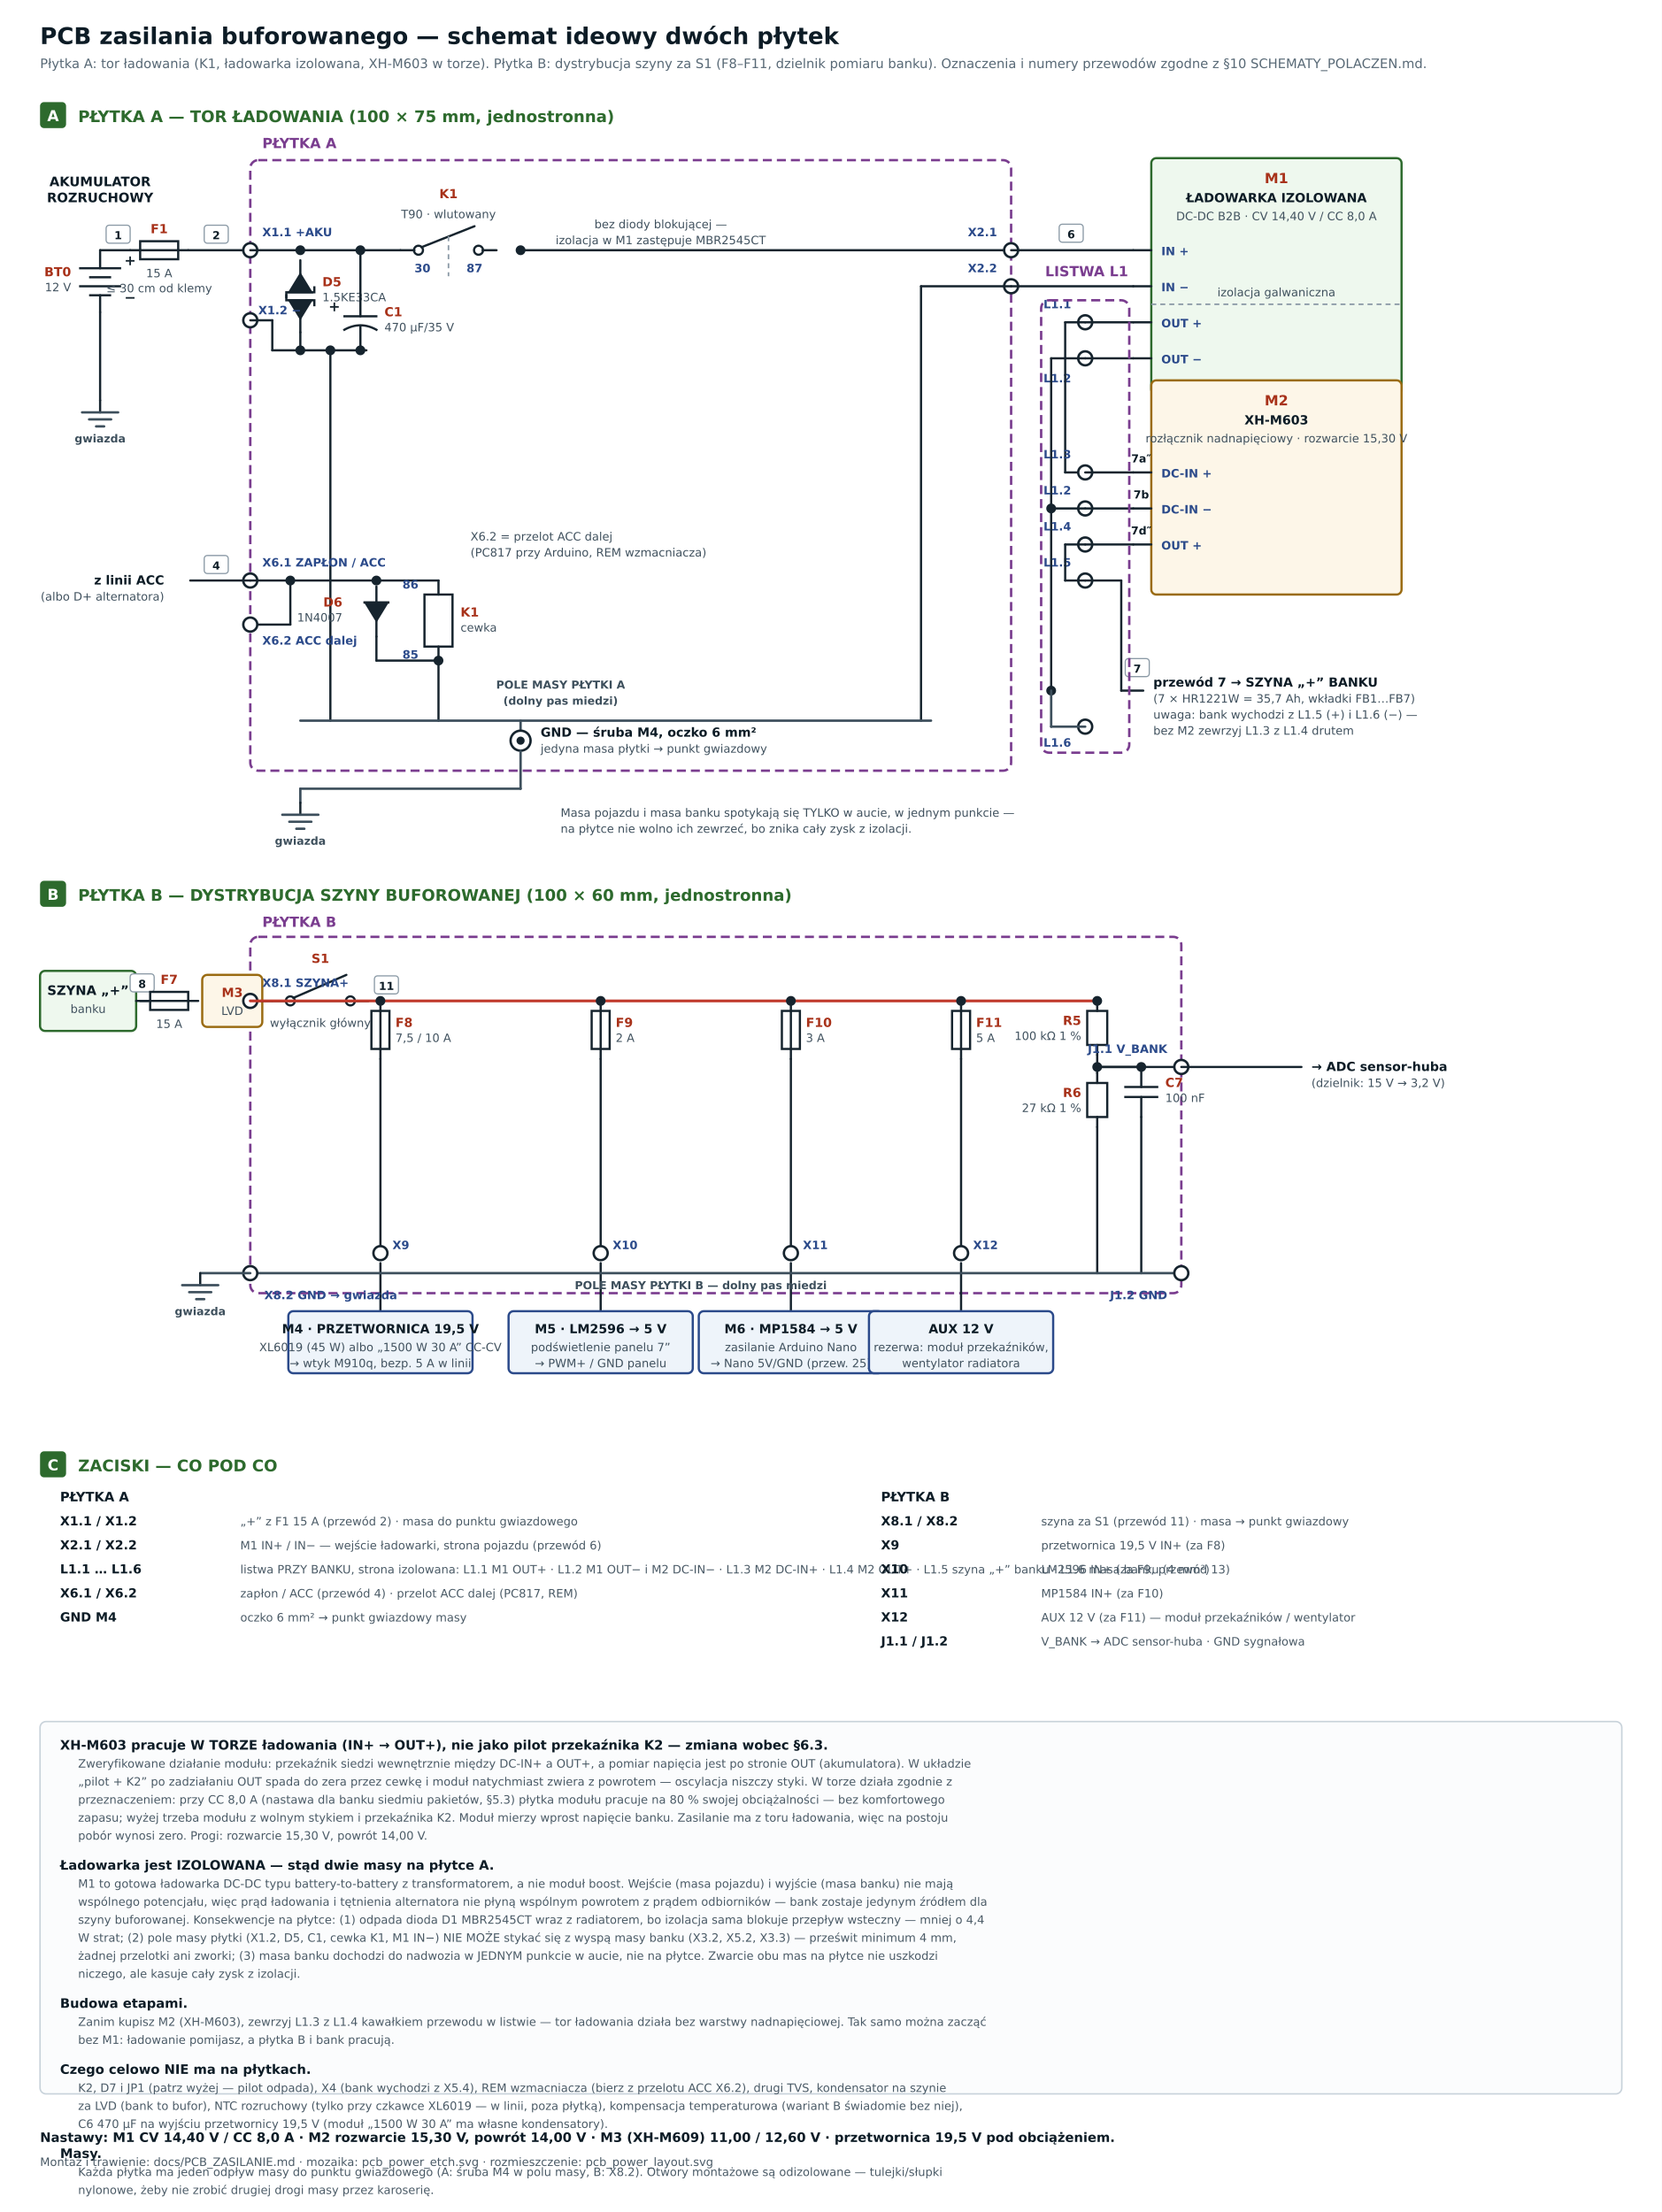
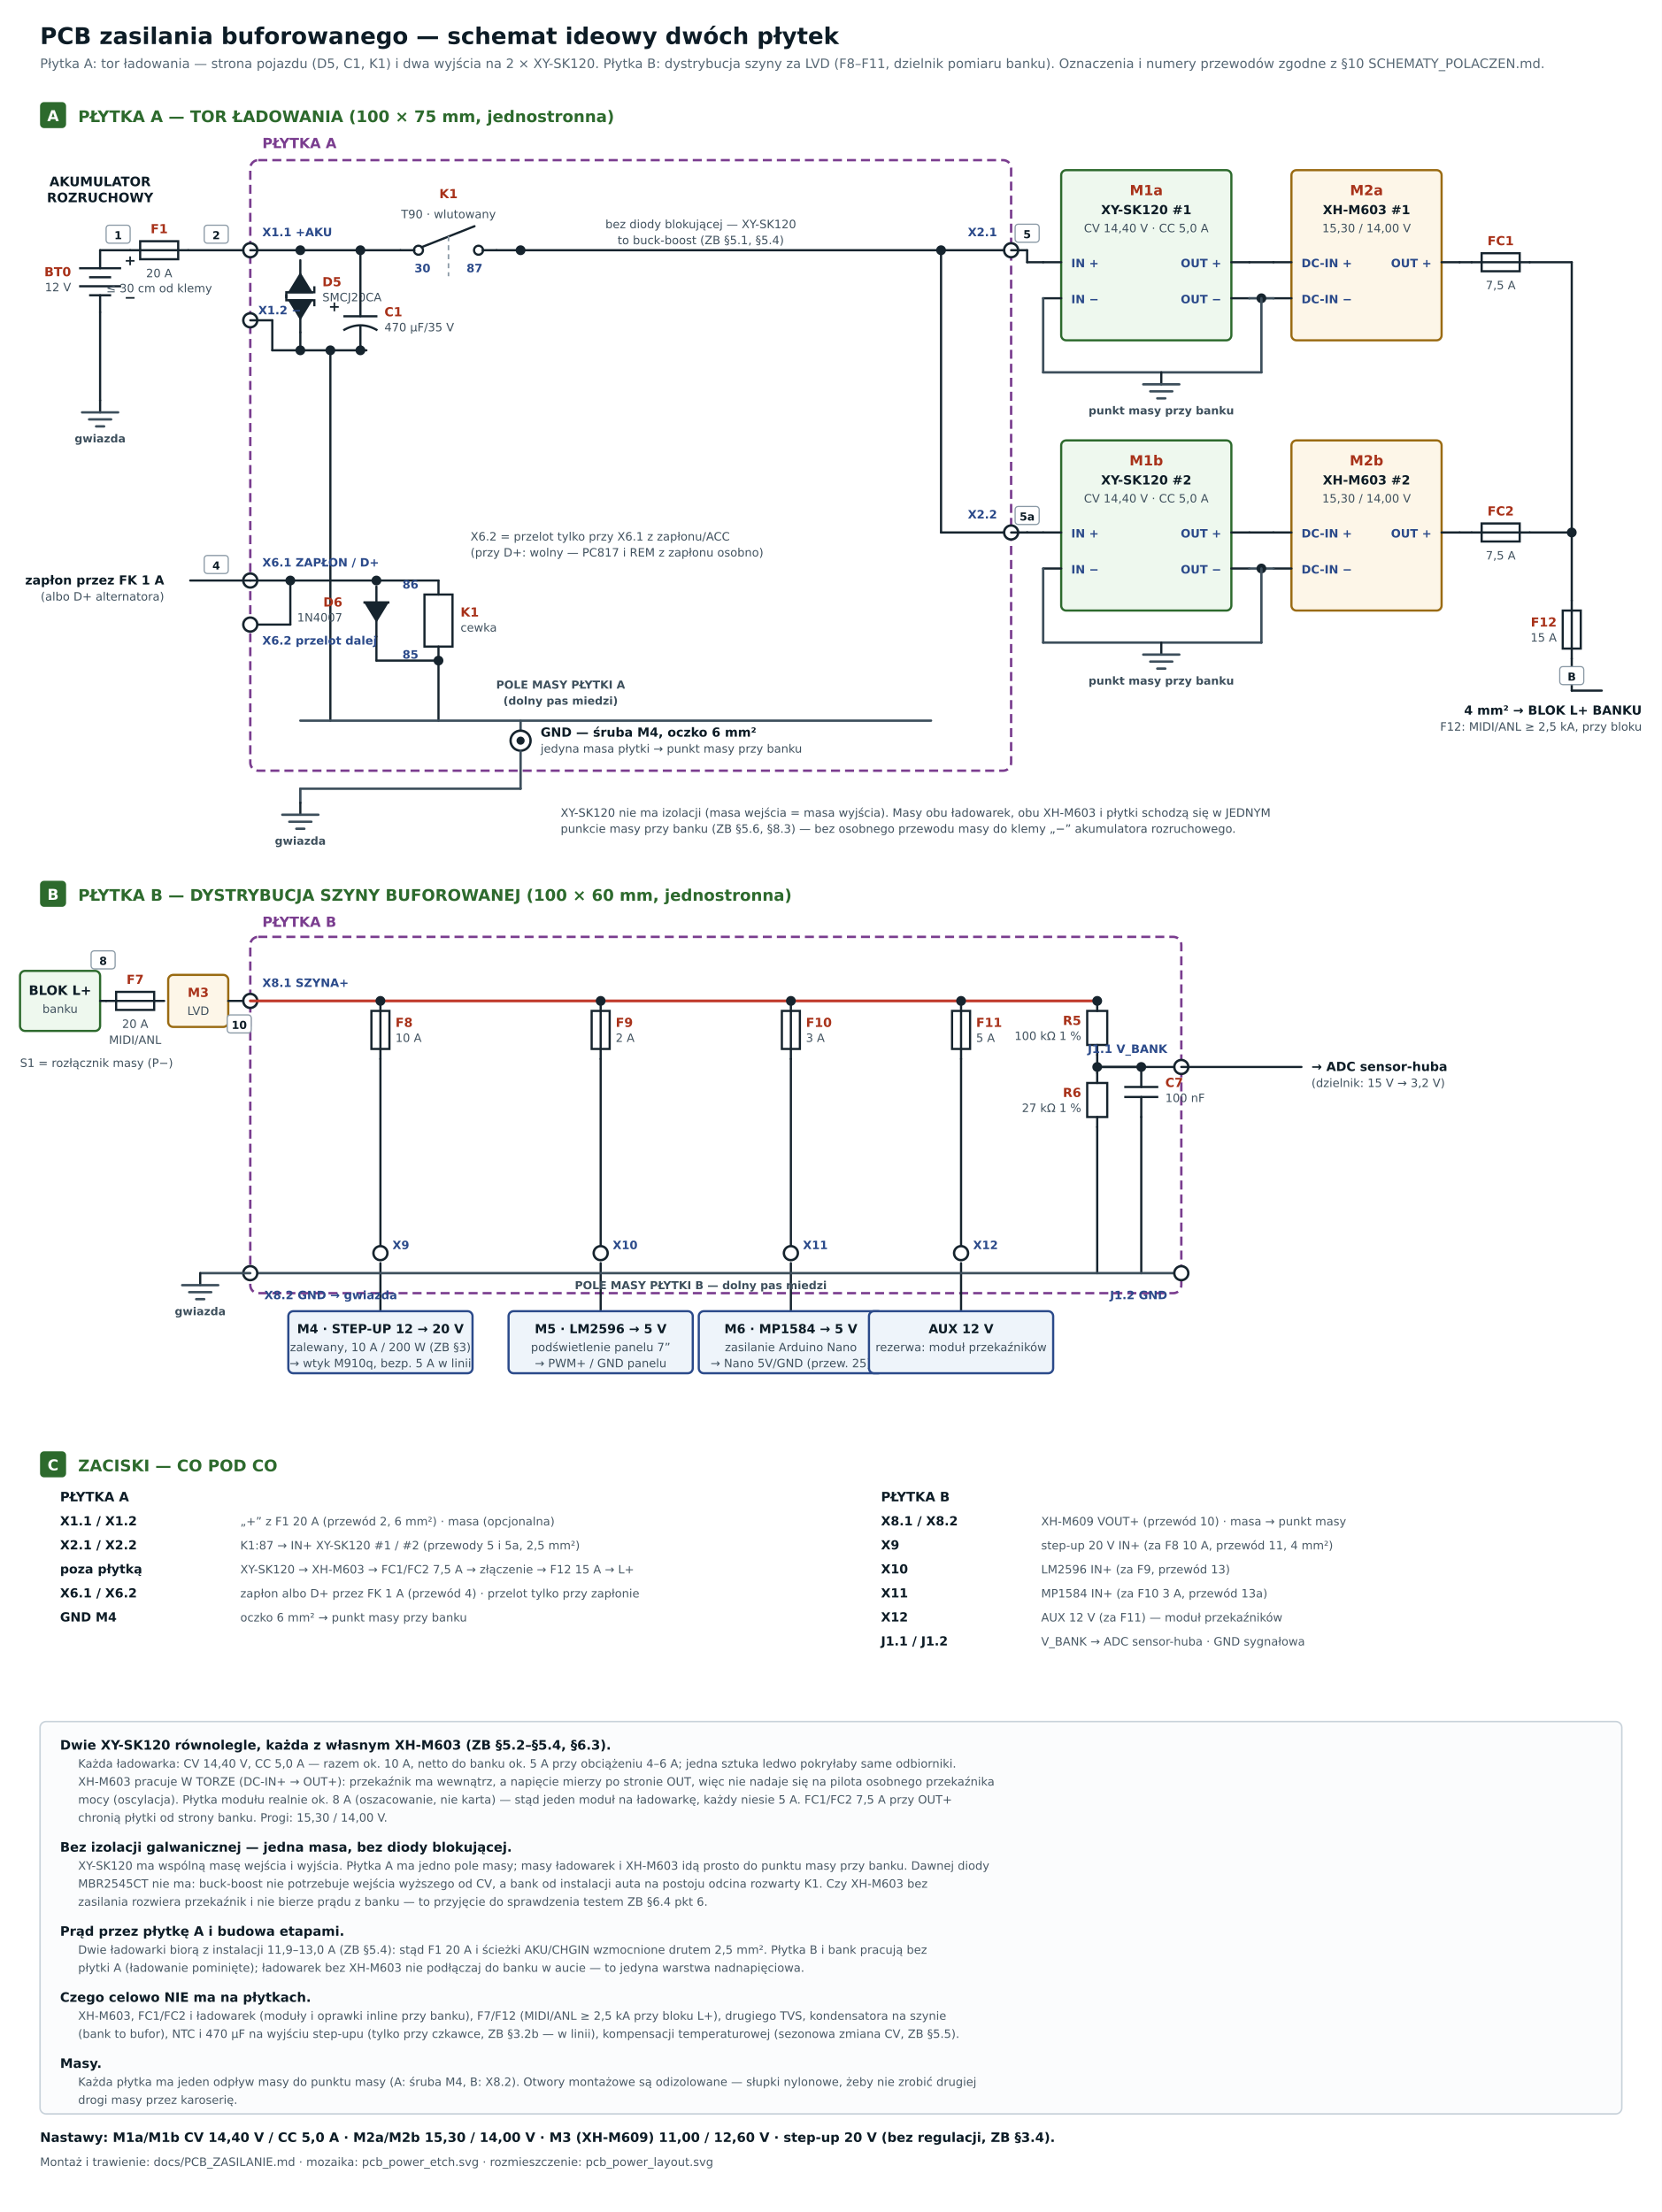
<svg xmlns="http://www.w3.org/2000/svg" width="1660" height="2210" viewBox="0 0 1660 2210" font-family="DejaVu Sans, Verdana, sans-serif">
  <style>
 .bg{fill:#ffffff}
 .w{stroke:#16242e;stroke-width:2.2;fill:none;stroke-linecap:round}
 .wp{stroke:#c0392b;stroke-width:2.8;fill:none;stroke-linecap:round}
 .wg{stroke:#3d4f5c;stroke-width:2.4;fill:none;stroke-linecap:round}
 .wo{stroke:#9a6b12;stroke-width:2.4;fill:none;stroke-linecap:round}
 .wd{stroke:#8b9aa6;stroke-width:1.6;fill:none;stroke-dasharray:5 4}
 .sym{stroke:#16242e;stroke-width:2.2;fill:none}
 .symf{stroke:#16242e;stroke-width:2.2;fill:#16242e}
 .blk{fill:#f5f8fa;stroke:#2b3a45;stroke-width:2.2;rx:5}
 .blkm{fill:#eef4fa;stroke:#2b4a8a;stroke-width:2.2;rx:5}
 .blkr{fill:#fdf6e8;stroke:#9a6b12;stroke-width:2.2;rx:5}
 .blkc{fill:#eef8ee;stroke:#2d6a2d;stroke-width:2.2;rx:5}
 .brd{fill:none;stroke:#7a3d8f;stroke-width:2.4;rx:8;stroke-dasharray:9 5}
 .term{fill:#ffffff;stroke:#16242e;stroke-width:2.4}
 .note{fill:#fbfcfd;stroke:#c8d2da;stroke-width:1.5;rx:6}
 .sectb{fill:#2d6a2d;rx:4}
 .ttl{font-size:23px;font-weight:bold;fill:#0d1c26}
 .sub{font-size:13px;fill:#576875}
 .sec{font-size:16px;font-weight:bold;fill:#2d6a2d}
 .sn{font-size:15px;font-weight:bold;fill:#ffffff;text-anchor:middle}
 .r{font-size:12.5px;font-weight:bold;fill:#a8321a}
 .rc{font-size:12.5px;font-weight:bold;fill:#a8321a;text-anchor:middle}
 .re{font-size:12.5px;font-weight:bold;fill:#a8321a;text-anchor:end}
 .v{font-size:11.5px;fill:#40515e}
 .vc{font-size:11.5px;fill:#40515e;text-anchor:middle}
 .ve{font-size:11.5px;fill:#40515e;text-anchor:end}
 .vb{font-size:14px;font-weight:bold;fill:#16242e;text-anchor:middle}
 .lbl{font-size:11.5px;fill:#33424e}
 .lbb{font-size:13px;font-weight:bold;fill:#0d1c26;text-anchor:middle}
 .pin{font-size:11.5px;font-weight:bold;fill:#2b4a8a}
 .pine{font-size:11.5px;font-weight:bold;fill:#2b4a8a;text-anchor:end}
 .pinc{font-size:11.5px;font-weight:bold;fill:#2b4a8a;text-anchor:middle}
 .mref{font-size:14px;font-weight:bold;fill:#a8321a;text-anchor:middle}
 .mname{font-size:12.5px;font-weight:bold;fill:#0d1c26;text-anchor:middle}
 .te{font-size:12.5px;font-weight:bold;fill:#0d1c26;text-anchor:end}
 .tb{font-size:12.5px;font-weight:bold;fill:#0d1c26}
 .gl{font-size:11px;font-weight:bold;fill:#3d4f5c;text-anchor:middle}
 .nh{font-size:13px;font-weight:bold;fill:#0d1c26}
 .nt{font-size:11.5px;fill:#4a5a66}
 .wn{font-size:11px;font-weight:bold;fill:#0d1c26;text-anchor:middle}
 .wnb{fill:#ffffff;stroke:#8b9aa6;stroke-width:1.2;rx:3}
 .brdl{font-size:14px;font-weight:bold;fill:#7a3d8f}
</style>
  <rect class="bg" x="0" y="0" width="1660" height="2210" />
  <text class="ttl" x="40" y="44">PCB zasilania buforowanego — schemat ideowy dwóch płytek</text>
-   <text class="sub" x="40" y="68">Płytka A: tor ładowania (K1, ładowarka izolowana, XH-M603 w torze). Płytka B: dystrybucja szyny za S1 (F8–F11, dzielnik pomiaru banku). Oznaczenia i numery przewodów zgodne z §10 SCHEMATY_POLACZEN.md.</text>
+   <text class="sub" x="40" y="68">Płytka A: tor ładowania — strona pojazdu (D5, C1, K1) i dwa wyjścia na 2 × XY-SK120. Płytka B: dystrybucja szyny za LVD (F8–F11, dzielnik pomiaru banku). Oznaczenia i numery przewodów zgodne z §10 SCHEMATY_POLACZEN.md.</text>
  <rect class="sectb" x="40" y="102" width="26" height="26" />
  <text class="sn" x="53" y="121">A</text>
  <text class="sec" x="78" y="122">PŁYTKA A — TOR ŁADOWANIA (100 × 75 mm, jednostronna)</text>
  <rect class="brd" x="250" y="160" width="760" height="610" />
  <text class="brdl" x="262" y="148">PŁYTKA A</text>
  <text class="lbb" x="100" y="186">AKUMULATOR</text>
  <text class="lbb" x="100" y="202">ROZRUCHOWY</text>
  <line class="w" x1="100" y1="250" x2="100" y2="268" />
  <line class="sym" x1="79" y1="268" x2="121" y2="268" />
  <line class="sym" x1="89" y1="277" x2="111" y2="277" />
  <line class="sym" x1="79" y1="286" x2="121" y2="286" />
  <line class="sym" x1="89" y1="295" x2="111" y2="295" />
  <line class="w" x1="100" y1="295" x2="100" y2="312" />
  <text class="vb" x="130" y="265">+</text>
  <text class="vb" x="130" y="302">−</text>
  <text class="re" x="71" y="276">BT0</text>
  <text class="ve" x="71" y="291">12 V</text>
  <line class="w" x1="100" y1="312" x2="100" y2="400" />
  <line class="w" x1="100" y1="400" x2="100" y2="412" />
  <line class="wg" x1="82" y1="412" x2="118" y2="412" />
  <line class="wg" x1="89" y1="419" x2="111" y2="419" />
  <line class="wg" x1="96" y1="426" x2="104" y2="426" />
  <text class="gl" x="100" y="442">gwiazda</text>
  <line class="w" x1="100" y1="250" x2="130" y2="250" />
  <rect class="wnb" x="106" y="225" width="24" height="18" />
  <text class="wn" x="118" y="239">1</text>
  <line class="w" x1="130" y1="250" x2="140" y2="250" />
  <rect class="sym" x="140" y="241" width="38" height="18" fill="#fff" />
  <line class="w" x1="140" y1="250" x2="178" y2="250" />
  <line class="w" x1="178" y1="250" x2="188" y2="250" />
  <text class="rc" x="159" y="233">F1</text>
-   <text class="vc" x="159" y="277">15 A</text>
+   <text class="vc" x="159" y="277">20 A</text>
  <text class="vc" x="159" y="292">≤ 30 cm od klemy</text>
  <line class="w" x1="188" y1="250" x2="250" y2="250" />
  <rect class="wnb" x="204" y="225" width="24" height="18" />
  <text class="wn" x="216" y="239">2</text>
  <circle class="term" cx="250" cy="250" r="7" />
  <text class="te" x="234" y="255" />
  <text class="pin" x="262" y="236">X1.1 +AKU</text>
  <line class="w" x1="250" y1="250" x2="400" y2="250" />
  <circle class="symf" cx="300" cy="250" r="3.8" />
  <circle class="symf" cx="360" cy="250" r="3.8" />
  <line class="w" x1="300" y1="260" x2="300" y2="274" />
  <polygon class="symf" points="289,292 311,292 300,274" />
  <path class="sym" d="M 286 298 L 286 292 L 314 292 L 314 286" />
  <polygon class="symf" points="289,300 311,300 300,318" />
  <path class="sym" d="M 286 294 L 286 300 L 314 300 L 314 306" />
  <line class="w" x1="300" y1="318" x2="300" y2="332" />
  <text class="r" x="322" y="286">D5</text>
-   <text class="v" x="322" y="301">1.5KE33CA</text>
+   <text class="v" x="322" y="301">SMCJ20CA</text>
  <line class="w" x1="300" y1="332" x2="300" y2="350" />
  <line class="w" x1="360" y1="296" x2="360" y2="316" />
  <line class="sym" x1="343" y1="316" x2="377" y2="316" />
  <path class="sym" d="M 343 330 Q 360 320 377 330" />
  <text class="vb" x="334" y="311">+</text>
  <line class="w" x1="360" y1="326" x2="360" y2="346" />
  <text class="r" x="384" y="316">C1</text>
  <text class="v" x="384" y="331">470 µF/35 V</text>
  <line class="w" x1="360" y1="250" x2="360" y2="296" />
  <line class="w" x1="360" y1="346" x2="360" y2="350" />
  <circle class="term" cx="250" cy="320" r="7" />
  <text class="te" x="234" y="325" />
  <text class="pin" x="258" y="314">X1.2 −</text>
  <line class="w" x1="250" y1="320" x2="272" y2="320" />
  <line class="w" x1="272" y1="320" x2="272" y2="350" />
  <line class="w" x1="272" y1="350" x2="366" y2="350" />
  <circle class="symf" cx="300" cy="350" r="3.8" />
  <circle class="symf" cx="360" cy="350" r="3.8" />
  <circle class="symf" cx="330" cy="350" r="3.8" />
  <line class="w" x1="330" y1="350" x2="330" y2="720" />
  <line class="w" x1="400" y1="250" x2="414" y2="250" />
  <circle class="sym" cx="418" cy="250" r="4.5" fill="#fff" />
  <line class="w" x1="421" y1="247" x2="474" y2="226" />
  <circle class="sym" cx="478" cy="250" r="4.5" fill="#fff" />
  <line class="w" x1="482" y1="250" x2="496" y2="250" />
  <line class="wd" x1="448" y1="236" x2="448" y2="276" />
  <text class="rc" x="448" y="198">K1</text>
  <text class="pin" x="414" y="272">30</text>
  <text class="pine" x="482" y="272">87</text>
  <text class="vc" x="448" y="218">T90 · wlutowany</text>
+   <line class="w" x1="496" y1="250" x2="520" y2="250" />
  <circle class="symf" cx="520" cy="250" r="3.8" />
  <line class="w" x1="520" y1="250" x2="1010" y2="250" />
-   <text class="vc" x="660" y="228">bez diody blokującej —</text>
-   <text class="vc" x="660" y="244">izolacja w M1 zastępuje MBR2545CT</text>
+   <text class="vc" x="700" y="228">bez diody blokującej — XY-SK120</text>
+   <text class="vc" x="700" y="244">to buck-boost (ZB §5.1, §5.4)</text>
  <circle class="term" cx="1010" cy="250" r="7" />
  <text class="te" x="994" y="255" />
  <text class="pine" x="996" y="236">X2.1</text>
-   <rect class="wnb" x="1058" y="224" width="24" height="18" />
-   <text class="wn" x="1070" y="238">6</text>
-   <rect class="blkc" x="1150" y="158" width="250" height="236" />
-   <text class="mref" x="1275.0" y="183">M1</text>
-   <text class="mname" x="1275.0" y="202">ŁADOWARKA IZOLOWANA</text>
-   <text class="vc" x="1275.0" y="220">DC-DC B2B · CV 14,40 V / CC 8,0 A</text>
-   <line class="w" x1="1132" y1="250" x2="1150" y2="250" />
-   <text class="pin" x="1160" y="255">IN +</text>
-   <line class="w" x1="1132" y1="286" x2="1150" y2="286" />
-   <text class="pin" x="1160" y="291">IN −</text>
-   <line class="w" x1="1132" y1="322" x2="1150" y2="322" />
-   <text class="pin" x="1160" y="327">OUT +</text>
-   <line class="w" x1="1132" y1="358" x2="1150" y2="358" />
-   <text class="pin" x="1160" y="363">OUT −</text>
-   <line class="wd" x1="1150" y1="304.0" x2="1400" y2="304.0" />
-   <text class="vc" x="1275" y="296.0">izolacja galwaniczna</text>
-   <line class="w" x1="1010" y1="250" x2="1132" y2="250" />
-   <circle class="term" cx="1010" cy="286" r="7" />
-   <text class="te" x="994" y="291" />
-   <text class="pine" x="996" y="272">X2.2</text>
-   <line class="w" x1="1132" y1="286" x2="1010" y2="286" />
-   <line class="w" x1="1010" y1="286" x2="920" y2="286" />
-   <line class="w" x1="920" y1="286" x2="920" y2="720" />
-   <circle class="term" cx="1084" cy="322" r="7" />
-   <text class="te" x="1068" y="327" />
-   <text class="pine" x="1070" y="308">L1.1</text>
-   <line class="w" x1="1132" y1="322" x2="1084" y2="322" />
-   <circle class="term" cx="1084" cy="358" r="7" />
-   <text class="te" x="1068" y="363" />
-   <text class="pine" x="1070" y="382">L1.2</text>
-   <line class="w" x1="1132" y1="358" x2="1084" y2="358" />
-   <line class="w" x1="1084" y1="358" x2="1050" y2="358" />
-   <line class="w" x1="1050" y1="358" x2="1050" y2="690" />
-   <line class="w" x1="1084" y1="322" x2="1064" y2="322" />
-   <line class="w" x1="1064" y1="322" x2="1064" y2="472" />
-   <line class="w" x1="1064" y1="472" x2="1084" y2="472" />
+   <circle class="symf" cx="940" cy="250" r="3.8" />
+   <line class="w" x1="940" y1="250" x2="940" y2="532" />
+   <line class="w" x1="940" y1="532" x2="1010" y2="532" />
+   <circle class="term" cx="1010" cy="532" r="7" />
+   <text class="te" x="994" y="537" />
+   <text class="pine" x="996" y="518">X2.2</text>
+   <rect class="blkc" x="1060" y="170" width="170" height="170" />
+   <text class="mref" x="1145.0" y="195">M1a</text>
+   <text class="mname" x="1145.0" y="214">XY-SK120 #1</text>
+   <text class="vc" x="1145.0" y="232">CV 14,40 V · CC 5,0 A</text>
+   <line class="w" x1="1042" y1="262" x2="1060" y2="262" />
+   <text class="pin" x="1070" y="267">IN +</text>
+   <line class="w" x1="1042" y1="298" x2="1060" y2="298" />
+   <text class="pin" x="1070" y="303">IN −</text>
+   <line class="w" x1="1230" y1="262" x2="1248" y2="262" />
+   <text class="pine" x="1220" y="267">OUT +</text>
+   <line class="w" x1="1230" y1="298" x2="1248" y2="298" />
+   <text class="pine" x="1220" y="303">OUT −</text>
+   <rect class="blkr" x="1290" y="170" width="150" height="170" />
+   <text class="mref" x="1365.0" y="195">M2a</text>
+   <text class="mname" x="1365.0" y="214">XH-M603 #1</text>
+   <text class="vc" x="1365.0" y="232">15,30 / 14,00 V</text>
+   <line class="w" x1="1272" y1="262" x2="1290" y2="262" />
+   <text class="pin" x="1300" y="267">DC-IN +</text>
+   <line class="w" x1="1272" y1="298" x2="1290" y2="298" />
+   <text class="pin" x="1300" y="303">DC-IN −</text>
+   <line class="w" x1="1440" y1="262" x2="1458" y2="262" />
+   <text class="pine" x="1430" y="267">OUT +</text>
+   <line class="w" x1="1010" y1="250" x2="1026" y2="250" />
+   <line class="w" x1="1026" y1="250" x2="1026" y2="262" />
+   <line class="w" x1="1026" y1="262" x2="1042" y2="262" />
+   <rect class="wnb" x="1014" y="224" width="24" height="18" />
+   <text class="wn" x="1026" y="238">5</text>
+   <line class="w" x1="1248" y1="262" x2="1272" y2="262" />
+   <line class="wg" x1="1042" y1="298" x2="1042" y2="372" />
+   <line class="wg" x1="1248" y1="298" x2="1272" y2="298" />
+   <circle class="symf" cx="1260" cy="298" r="3.8" />
+   <line class="wg" x1="1260" y1="298" x2="1260" y2="372" />
+   <line class="wg" x1="1042" y1="372" x2="1260" y2="372" />
+   <line class="w" x1="1160" y1="372" x2="1160" y2="384" />
+   <line class="wg" x1="1142" y1="384" x2="1178" y2="384" />
+   <line class="wg" x1="1149" y1="391" x2="1171" y2="391" />
+   <line class="wg" x1="1156" y1="398" x2="1164" y2="398" />
+   <text class="gl" x="1160" y="414">punkt masy przy banku</text>
+   <line class="w" x1="1458" y1="262" x2="1470" y2="262" />
+   <line class="w" x1="1470" y1="262" x2="1480" y2="262" />
+   <rect class="sym" x="1480" y="253" width="38" height="18" fill="#fff" />
+   <line class="w" x1="1480" y1="262" x2="1518" y2="262" />
+   <line class="w" x1="1518" y1="262" x2="1528" y2="262" />
+   <text class="rc" x="1499" y="245">FC1</text>
+   <text class="vc" x="1499" y="289">7,5 A</text>
+   <line class="w" x1="1528" y1="262" x2="1570" y2="262" />
+   <rect class="blkc" x="1060" y="440" width="170" height="170" />
+   <text class="mref" x="1145.0" y="465">M1b</text>
+   <text class="mname" x="1145.0" y="484">XY-SK120 #2</text>
+   <text class="vc" x="1145.0" y="502">CV 14,40 V · CC 5,0 A</text>
+   <line class="w" x1="1042" y1="532" x2="1060" y2="532" />
+   <text class="pin" x="1070" y="537">IN +</text>
+   <line class="w" x1="1042" y1="568" x2="1060" y2="568" />
+   <text class="pin" x="1070" y="573">IN −</text>
+   <line class="w" x1="1230" y1="532" x2="1248" y2="532" />
+   <text class="pine" x="1220" y="537">OUT +</text>
+   <line class="w" x1="1230" y1="568" x2="1248" y2="568" />
+   <text class="pine" x="1220" y="573">OUT −</text>
+   <rect class="blkr" x="1290" y="440" width="150" height="170" />
+   <text class="mref" x="1365.0" y="465">M2b</text>
+   <text class="mname" x="1365.0" y="484">XH-M603 #2</text>
+   <text class="vc" x="1365.0" y="502">15,30 / 14,00 V</text>
+   <line class="w" x1="1272" y1="532" x2="1290" y2="532" />
+   <text class="pin" x="1300" y="537">DC-IN +</text>
+   <line class="w" x1="1272" y1="568" x2="1290" y2="568" />
+   <text class="pin" x="1300" y="573">DC-IN −</text>
+   <line class="w" x1="1440" y1="532" x2="1458" y2="532" />
+   <text class="pine" x="1430" y="537">OUT +</text>
+   <line class="w" x1="1010" y1="532" x2="1026" y2="532" />
+   <line class="w" x1="1026" y1="532" x2="1026" y2="532" />
+   <line class="w" x1="1026" y1="532" x2="1042" y2="532" />
+   <rect class="wnb" x="1014" y="506" width="24" height="18" />
+   <text class="wn" x="1026" y="520">5a</text>
+   <line class="w" x1="1248" y1="532" x2="1272" y2="532" />
+   <line class="wg" x1="1042" y1="568" x2="1042" y2="642" />
+   <line class="wg" x1="1248" y1="568" x2="1272" y2="568" />
+   <circle class="symf" cx="1260" cy="568" r="3.8" />
+   <line class="wg" x1="1260" y1="568" x2="1260" y2="642" />
+   <line class="wg" x1="1042" y1="642" x2="1260" y2="642" />
+   <line class="w" x1="1160" y1="642" x2="1160" y2="654" />
+   <line class="wg" x1="1142" y1="654" x2="1178" y2="654" />
+   <line class="wg" x1="1149" y1="661" x2="1171" y2="661" />
+   <line class="wg" x1="1156" y1="668" x2="1164" y2="668" />
+   <text class="gl" x="1160" y="684">punkt masy przy banku</text>
+   <line class="w" x1="1458" y1="532" x2="1470" y2="532" />
+   <line class="w" x1="1470" y1="532" x2="1480" y2="532" />
+   <rect class="sym" x="1480" y="523" width="38" height="18" fill="#fff" />
+   <line class="w" x1="1480" y1="532" x2="1518" y2="532" />
+   <line class="w" x1="1518" y1="532" x2="1528" y2="532" />
+   <text class="rc" x="1499" y="515">FC2</text>
+   <text class="vc" x="1499" y="559">7,5 A</text>
+   <line class="w" x1="1528" y1="532" x2="1570" y2="532" />
+   <circle class="symf" cx="1570" cy="532" r="3.8" />
+   <line class="w" x1="1570" y1="262" x2="1570" y2="600" />
+   <line class="w" x1="1570" y1="600" x2="1570" y2="610" />
+   <rect class="sym" x="1561" y="610" width="18" height="38" fill="#fff" />
+   <line class="w" x1="1570" y1="610" x2="1570" y2="648" />
+   <line class="w" x1="1570" y1="648" x2="1570" y2="658" />
+   <text class="re" x="1555" y="626">F12</text>
+   <text class="ve" x="1555" y="641">15 A</text>
+   <line class="w" x1="1570" y1="658" x2="1570" y2="690" />
+   <line class="w" x1="1570" y1="690" x2="1600" y2="690" />
+   <rect class="wnb" x="1558" y="666" width="24" height="18" />
+   <text class="wn" x="1570" y="680">B</text>
+   <text class="te" x="1640" y="714">4 mm² → BLOK L+ BANKU</text>
+   <text class="ve" x="1640" y="730">F12: MIDI/ANL ≥ 2,5 kA, przy bloku</text>
  <circle class="term" cx="250" cy="580" r="7" />
  <text class="te" x="234" y="585" />
-   <text class="pin" x="262" y="566">X6.1 ZAPŁON / ACC</text>
+   <text class="pin" x="262" y="566">X6.1 ZAPŁON / D+</text>
  <rect class="wnb" x="204" y="555" width="24" height="18" />
  <text class="wn" x="216" y="569">4</text>
  <line class="w" x1="190" y1="580" x2="250" y2="580" />
-   <text class="te" x="164" y="584">z linii ACC</text>
+   <text class="te" x="164" y="584">zapłon przez FK 1 A</text>
  <text class="ve" x="164" y="600">(albo D+ alternatora)</text>
  <line class="w" x1="250" y1="580" x2="438" y2="580" />
  <circle class="symf" cx="376" cy="580" r="3.8" />
  <line class="w" x1="376" y1="586" x2="376" y2="602" />
  <polygon class="symf" points="365,602 387,602 376,620" />
  <line class="sym" x1="363" y1="602" x2="389" y2="602" />
  <line class="w" x1="376" y1="602" x2="376" y2="636" />
  <text class="re" x="342" y="606">D6</text>
  <text class="ve" x="342" y="621">1N4007</text>
  <line class="w" x1="438" y1="580" x2="438" y2="594" />
  <rect class="sym" x="424" y="594" width="28" height="52" fill="#fff" />
  <line class="w" x1="438" y1="646" x2="438" y2="660" />
  <text class="r" x="460" y="616">K1</text>
  <text class="v" x="460" y="631">cewka</text>
  <text class="pine" x="418" y="588">86</text>
  <text class="pine" x="418" y="658">85</text>
  <line class="w" x1="376" y1="636" x2="376" y2="660" />
  <line class="w" x1="376" y1="660" x2="438" y2="660" />
  <circle class="symf" cx="438" cy="660" r="3.8" />
  <line class="w" x1="438" y1="660" x2="438" y2="720" />
  <circle class="symf" cx="290" cy="580" r="3.8" />
  <line class="w" x1="290" y1="580" x2="290" y2="624" />
  <line class="w" x1="290" y1="624" x2="250" y2="624" />
  <circle class="term" cx="250" cy="624" r="7" />
  <text class="te" x="234" y="629" />
-   <text class="pin" x="262" y="644">X6.2 ACC dalej</text>
-   <text class="v" x="470" y="540">X6.2 = przelot ACC dalej</text>
-   <text class="v" x="470" y="556">(PC817 przy Arduino, REM wzmacniacza)</text>
-   <rect class="blkr" x="1150" y="380" width="250" height="214" />
-   <text class="mref" x="1275.0" y="405">M2</text>
-   <text class="mname" x="1275.0" y="424">XH-M603</text>
-   <text class="vc" x="1275.0" y="442">rozłącznik nadnapięciowy · rozwarcie 15,30 V</text>
-   <line class="w" x1="1132" y1="472" x2="1150" y2="472" />
-   <text class="pin" x="1160" y="477">DC-IN +</text>
-   <line class="w" x1="1132" y1="508" x2="1150" y2="508" />
-   <text class="pin" x="1160" y="513">DC-IN −</text>
-   <line class="w" x1="1132" y1="544" x2="1150" y2="544" />
-   <text class="pin" x="1160" y="549">OUT +</text>
-   <circle class="term" cx="1084" cy="472" r="7" />
-   <text class="te" x="1068" y="477" />
-   <text class="pine" x="1070" y="458">L1.3</text>
-   <line class="w" x1="1084" y1="472" x2="1132" y2="472" />
-   <text class="wn" x="1140" y="462">7a″</text>
-   <circle class="term" cx="1084" cy="508" r="7" />
-   <text class="te" x="1068" y="513" />
-   <text class="pine" x="1070" y="494">L1.2</text>
-   <line class="w" x1="1084" y1="508" x2="1132" y2="508" />
-   <text class="wn" x="1140" y="498">7b</text>
-   <line class="w" x1="1050" y1="508" x2="1084" y2="508" />
-   <circle class="symf" cx="1050" cy="508" r="3.8" />
-   <circle class="term" cx="1084" cy="544" r="7" />
-   <text class="te" x="1068" y="549" />
-   <text class="pine" x="1070" y="530">L1.4</text>
-   <line class="w" x1="1132" y1="544" x2="1084" y2="544" />
-   <text class="wn" x="1140" y="534">7d″</text>
-   <circle class="term" cx="1084" cy="580" r="7" />
-   <text class="te" x="1068" y="585" />
-   <text class="pine" x="1070" y="566">L1.5</text>
-   <line class="w" x1="1084" y1="544" x2="1064" y2="544" />
-   <line class="w" x1="1064" y1="544" x2="1064" y2="580" />
-   <line class="w" x1="1064" y1="580" x2="1084" y2="580" />
-   <line class="w" x1="1084" y1="580" x2="1120" y2="580" />
-   <line class="w" x1="1120" y1="580" x2="1120" y2="690" />
-   <line class="w" x1="1120" y1="690" x2="1142" y2="690" />
-   <rect class="wnb" x="1124" y="658" width="24" height="18" />
-   <text class="wn" x="1136" y="672">7</text>
-   <text class="tb" x="1152" y="686">przewód 7 → SZYNA „+” BANKU</text>
-   <text class="v" x="1152" y="702">(7 × HR1221W = 35,7 Ah, wkładki FB1…FB7)</text>
-   <text class="v" x="1152" y="718">uwaga: bank wychodzi z L1.5 (+) i L1.6 (−) —</text>
-   <text class="v" x="1152" y="734">bez M2 zewrzyj L1.3 z L1.4 drutem</text>
+   <text class="pin" x="262" y="644">X6.2 przelot dalej</text>
+   <text class="v" x="470" y="540">X6.2 = przelot tylko przy X6.1 z zapłonu/ACC</text>
+   <text class="v" x="470" y="556">(przy D+: wolny — PC817 i REM z zapłonu osobno)</text>
  <line class="wg" x1="300" y1="720" x2="930" y2="720" />
  <text class="gl" x="560" y="688">POLE MASY PŁYTKI A</text>
  <text class="gl" x="560" y="704">(dolny pas miedzi)</text>
  <line class="wg" x1="520" y1="720" x2="520" y2="730" />
  <circle class="term" cx="520" cy="740" r="10" />
  <circle class="symf" cx="520" cy="740" r="3" />
  <text class="tb" x="540" y="736">GND — śruba M4, oczko 6 mm²</text>
-   <text class="v" x="540" y="752">jedyna masa płytki → punkt gwiazdowy</text>
+   <text class="v" x="540" y="752">jedyna masa płytki → punkt masy przy banku</text>
  <line class="wg" x1="520" y1="750" x2="520" y2="788" />
  <line class="wg" x1="520" y1="788" x2="300" y2="788" />
  <line class="wg" x1="300" y1="788" x2="300" y2="802" />
  <line class="w" x1="300" y1="802" x2="300" y2="814" />
  <line class="wg" x1="282" y1="814" x2="318" y2="814" />
  <line class="wg" x1="289" y1="821" x2="311" y2="821" />
  <line class="wg" x1="296" y1="828" x2="304" y2="828" />
  <text class="gl" x="300" y="844">gwiazda</text>
-   <circle class="symf" cx="1050" cy="690" r="3.8" />
-   <circle class="term" cx="1084" cy="726" r="7" />
-   <text class="te" x="1068" y="731" />
-   <text class="pine" x="1070" y="746">L1.6</text>
-   <line class="wg" x1="1050" y1="690" x2="1050" y2="726" />
-   <line class="wg" x1="1050" y1="726" x2="1084" y2="726" />
-   <rect class="brd" x="1040" y="300" width="88" height="452" fill="none" />
-   <text class="brdl" x="1044" y="276">LISTWA L1</text>
-   <text class="v" x="560" y="816">Masa pojazdu i masa banku spotykają się TYLKO w aucie, w jednym punkcie —</text>
-   <text class="v" x="560" y="832">na płytce nie wolno ich zewrzeć, bo znika cały zysk z izolacji.</text>
+   <text class="v" x="560" y="816">XY-SK120 nie ma izolacji (masa wejścia = masa wyjścia). Masy obu ładowarek, obu XH-M603 i płytki schodzą się w JEDNYM</text>
+   <text class="v" x="560" y="832">punkcie masy przy banku (ZB §5.6, §8.3) — bez osobnego przewodu masy do klemy „−” akumulatora rozruchowego.</text>
  <rect class="sectb" x="40" y="880" width="26" height="26" />
  <text class="sn" x="53" y="899">B</text>
  <text class="sec" x="78" y="900">PŁYTKA B — DYSTRYBUCJA SZYNY BUFOROWANEJ (100 × 60 mm, jednostronna)</text>
  <rect class="brd" x="250" y="936" width="930" height="356" />
  <text class="brdl" x="262" y="926">PŁYTKA B</text>
-   <rect class="blkc" x="40" y="970" width="96" height="60" />
-   <text class="lbb" x="88" y="994">SZYNA „+”</text>
-   <text class="vc" x="88" y="1012">banku</text>
-   <line class="w" x1="136" y1="1000" x2="148" y2="1000" />
-   <rect class="wnb" x="130" y="973" width="24" height="18" />
-   <text class="wn" x="142" y="987">8</text>
-   <line class="w" x1="140" y1="1000" x2="150" y2="1000" />
-   <rect class="sym" x="150" y="991" width="38" height="18" fill="#fff" />
-   <line class="w" x1="150" y1="1000" x2="188" y2="1000" />
-   <line class="w" x1="188" y1="1000" x2="198" y2="1000" />
-   <text class="rc" x="169" y="983">F7</text>
-   <text class="vc" x="169" y="1027">15 A</text>
-   <rect class="blkr" x="202" y="974" width="60" height="52" />
-   <text class="rc" x="232" y="996">M3</text>
-   <text class="vc" x="232" y="1014">LVD</text>
-   <line class="w" x1="262" y1="1000" x2="272" y2="1000" />
-   <line class="w" x1="272" y1="1000" x2="286" y2="1000" />
-   <circle class="sym" cx="290" cy="1000" r="4.5" fill="#fff" />
-   <line class="w" x1="293" y1="997" x2="346" y2="974" />
-   <circle class="sym" cx="350" cy="1000" r="4.5" fill="#fff" />
-   <line class="w" x1="354" y1="1000" x2="368" y2="1000" />
-   <text class="rc" x="320" y="962">S1</text>
-   <text class="vc" x="320" y="1026">wyłącznik główny</text>
-   <line class="w" x1="368" y1="1000" x2="250" y2="1000" />
-   <rect class="wnb" x="374" y="975" width="24" height="18" />
-   <text class="wn" x="386" y="989">11</text>
+   <rect class="blkc" x="20" y="970" width="80" height="60" />
+   <text class="lbb" x="60" y="994">BLOK L+</text>
+   <text class="vc" x="60" y="1012">banku</text>
+   <line class="w" x1="100" y1="1000" x2="106" y2="1000" />
+   <rect class="wnb" x="91" y="950" width="24" height="18" />
+   <text class="wn" x="103" y="964">8</text>
+   <line class="w" x1="106" y1="1000" x2="116" y2="1000" />
+   <rect class="sym" x="116" y="991" width="38" height="18" fill="#fff" />
+   <line class="w" x1="116" y1="1000" x2="154" y2="1000" />
+   <line class="w" x1="154" y1="1000" x2="164" y2="1000" />
+   <text class="rc" x="135" y="983">F7</text>
+   <text class="vc" x="135" y="1027">20 A</text>
+   <text class="vc" x="135" y="1043">MIDI/ANL</text>
+   <rect class="blkr" x="168" y="974" width="60" height="52" />
+   <text class="rc" x="198" y="996">M3</text>
+   <text class="vc" x="198" y="1014">LVD</text>
+   <line class="w" x1="228" y1="1000" x2="250" y2="1000" />
+   <rect class="wnb" x="227" y="1014" width="24" height="18" />
+   <text class="wn" x="239" y="1028">10</text>
+   <text class="v" x="20" y="1066">S1 = rozłącznik masy (P−)</text>
  <circle class="term" cx="250" cy="1000" r="7" />
  <text class="te" x="234" y="1005" />
  <text class="pin" x="262" y="986">X8.1 SZYNA+</text>
  <line class="wp" x1="250" y1="1000" x2="1096" y2="1000" />
  <circle class="symf" cx="380" cy="1000" r="3.8" />
  <line class="w" x1="380" y1="1000" x2="380" y2="1010" />
  <rect class="sym" x="371" y="1010" width="18" height="38" fill="#fff" />
  <line class="w" x1="380" y1="1010" x2="380" y2="1048" />
  <line class="w" x1="380" y1="1048" x2="380" y2="1058" />
  <text class="r" x="395" y="1026">F8</text>
-   <text class="v" x="395" y="1041">7,5 / 10 A</text>
+   <text class="v" x="395" y="1041">10 A</text>
  <line class="w" x1="380" y1="1058" x2="380" y2="1252" />
  <circle class="term" cx="380" cy="1252" r="7" />
  <text class="te" x="364" y="1257" />
  <text class="pin" x="392" y="1248">X9</text>
  <line class="w" x1="380" y1="1262" x2="380" y2="1310" />
  <rect class="blkm" x="288" y="1310" width="184" height="62" />
-   <text class="mname" x="380" y="1332">M4 · PRZETWORNICA 19,5 V</text>
-   <text class="vc" x="380" y="1350">XL6019 (45 W) albo „1500 W 30 A” CC-CV</text>
+   <text class="mname" x="380" y="1332">M4 · STEP-UP 12 → 20 V</text>
+   <text class="vc" x="380" y="1350">zalewany, 10 A / 200 W (ZB §3)</text>
  <text class="vc" x="380" y="1366">→ wtyk M910q, bezp. 5 A w linii</text>
  <circle class="symf" cx="600" cy="1000" r="3.8" />
  <line class="w" x1="600" y1="1000" x2="600" y2="1010" />
  <rect class="sym" x="591" y="1010" width="18" height="38" fill="#fff" />
  <line class="w" x1="600" y1="1010" x2="600" y2="1048" />
  <line class="w" x1="600" y1="1048" x2="600" y2="1058" />
  <text class="r" x="615" y="1026">F9</text>
  <text class="v" x="615" y="1041">2 A</text>
  <line class="w" x1="600" y1="1058" x2="600" y2="1252" />
  <circle class="term" cx="600" cy="1252" r="7" />
  <text class="te" x="584" y="1257" />
  <text class="pin" x="612" y="1248">X10</text>
  <line class="w" x1="600" y1="1262" x2="600" y2="1310" />
  <rect class="blkm" x="508" y="1310" width="184" height="62" />
  <text class="mname" x="600" y="1332">M5 · LM2596 → 5 V</text>
  <text class="vc" x="600" y="1350">podświetlenie panelu 7”</text>
  <text class="vc" x="600" y="1366">→ PWM+ / GND panelu</text>
  <circle class="symf" cx="790" cy="1000" r="3.8" />
  <line class="w" x1="790" y1="1000" x2="790" y2="1010" />
  <rect class="sym" x="781" y="1010" width="18" height="38" fill="#fff" />
  <line class="w" x1="790" y1="1010" x2="790" y2="1048" />
  <line class="w" x1="790" y1="1048" x2="790" y2="1058" />
  <text class="r" x="805" y="1026">F10</text>
  <text class="v" x="805" y="1041">3 A</text>
  <line class="w" x1="790" y1="1058" x2="790" y2="1252" />
  <circle class="term" cx="790" cy="1252" r="7" />
  <text class="te" x="774" y="1257" />
  <text class="pin" x="802" y="1248">X11</text>
  <line class="w" x1="790" y1="1262" x2="790" y2="1310" />
  <rect class="blkm" x="698" y="1310" width="184" height="62" />
  <text class="mname" x="790" y="1332">M6 · MP1584 → 5 V</text>
  <text class="vc" x="790" y="1350">zasilanie Arduino Nano</text>
  <text class="vc" x="790" y="1366">→ Nano 5V/GND (przew. 25)</text>
  <circle class="symf" cx="960" cy="1000" r="3.8" />
  <line class="w" x1="960" y1="1000" x2="960" y2="1010" />
  <rect class="sym" x="951" y="1010" width="18" height="38" fill="#fff" />
  <line class="w" x1="960" y1="1010" x2="960" y2="1048" />
  <line class="w" x1="960" y1="1048" x2="960" y2="1058" />
  <text class="r" x="975" y="1026">F11</text>
  <text class="v" x="975" y="1041">5 A</text>
  <line class="w" x1="960" y1="1058" x2="960" y2="1252" />
  <circle class="term" cx="960" cy="1252" r="7" />
  <text class="te" x="944" y="1257" />
  <text class="pin" x="972" y="1248">X12</text>
  <line class="w" x1="960" y1="1262" x2="960" y2="1310" />
  <rect class="blkm" x="868" y="1310" width="184" height="62" />
  <text class="mname" x="960" y="1332">AUX 12 V</text>
-   <text class="vc" x="960" y="1350">rezerwa: moduł przekaźników,</text>
-   <text class="vc" x="960" y="1366">wentylator radiatora</text>
+   <text class="vc" x="960" y="1350">rezerwa: moduł przekaźników</text>
  <circle class="symf" cx="1096" cy="1000" r="3.8" />
  <line class="w" x1="1096" y1="1000" x2="1096" y2="1010" />
  <rect class="sym" x="1086" y="1010" width="20" height="34" fill="#fff" />
  <line class="w" x1="1096" y1="1044" x2="1096" y2="1054" />
  <text class="re" x="1080" y="1024">R5</text>
  <text class="ve" x="1080" y="1039">100 kΩ 1 %</text>
  <circle class="symf" cx="1096" cy="1066" r="3.8" />
  <line class="w" x1="1096" y1="1054" x2="1096" y2="1066" />
  <line class="w" x1="1096" y1="1072" x2="1096" y2="1082" />
  <rect class="sym" x="1086" y="1082" width="20" height="34" fill="#fff" />
  <line class="w" x1="1096" y1="1116" x2="1096" y2="1126" />
  <text class="re" x="1080" y="1096">R6</text>
  <text class="ve" x="1080" y="1111">27 kΩ 1 %</text>
  <line class="w" x1="1096" y1="1066" x2="1096" y2="1072" />
  <line class="w" x1="1096" y1="1126" x2="1096" y2="1272" />
  <line class="w" x1="1096" y1="1066" x2="1180" y2="1066" />
  <circle class="term" cx="1180" cy="1066" r="7" />
  <text class="te" x="1164" y="1071" />
  <text class="pine" x="1166" y="1052">J1.1 V_BANK</text>
  <line class="w" x1="1180" y1="1066" x2="1300" y2="1066" />
  <text class="tb" x="1310" y="1070">→ ADC sensor-huba</text>
  <text class="v" x="1310" y="1086">(dzielnik: 15 V → 3,2 V)</text>
  <line class="w" x1="1140" y1="1066" x2="1140" y2="1086" />
  <line class="sym" x1="1123" y1="1086" x2="1157" y2="1086" />
  <line class="sym" x1="1123" y1="1096" x2="1157" y2="1096" />
  <line class="w" x1="1140" y1="1096" x2="1140" y2="1116" />
  <text class="r" x="1164" y="1086">C7</text>
  <text class="v" x="1164" y="1101">100 nF</text>
  <line class="w" x1="1096" y1="1066" x2="1140" y2="1066" />
  <circle class="symf" cx="1140" cy="1066" r="3.8" />
  <line class="w" x1="1140" y1="1116" x2="1140" y2="1272" />
  <line class="wg" x1="250" y1="1272" x2="1180" y2="1272" />
  <text class="gl" x="700" y="1288">POLE MASY PŁYTKI B — dolny pas miedzi</text>
  <circle class="term" cx="250" cy="1272" r="7" />
  <text class="te" x="234" y="1277" />
  <text class="pin" x="264" y="1298">X8.2 GND → gwiazda</text>
  <line class="wg" x1="250" y1="1272" x2="200" y2="1272" />
  <line class="w" x1="200" y1="1272" x2="200" y2="1284" />
  <line class="wg" x1="182" y1="1284" x2="218" y2="1284" />
  <line class="wg" x1="189" y1="1291" x2="211" y2="1291" />
  <line class="wg" x1="196" y1="1298" x2="204" y2="1298" />
  <text class="gl" x="200" y="1314">gwiazda</text>
  <circle class="term" cx="1180" cy="1272" r="7" />
  <text class="te" x="1164" y="1277" />
  <text class="pine" x="1166" y="1298">J1.2 GND</text>
  <rect class="sectb" x="40" y="1450" width="26" height="26" />
  <text class="sn" x="53" y="1469">C</text>
  <text class="sec" x="78" y="1470">ZACISKI — CO POD CO</text>
  <text class="nh" x="60" y="1500">PŁYTKA A</text>
  <text class="nt" x="240" y="1500" />
  <text class="tb" x="60" y="1524">X1.1 / X1.2</text>
-   <text class="nt" x="240" y="1524">„+” z F1 15 A (przewód 2) · masa do punktu gwiazdowego</text>
+   <text class="nt" x="240" y="1524">„+” z F1 20 A (przewód 2, 6 mm²) · masa (opcjonalna)</text>
  <text class="tb" x="60" y="1548">X2.1 / X2.2</text>
-   <text class="nt" x="240" y="1548">M1 IN+ / IN− — wejście ładowarki, strona pojazdu (przewód 6)</text>
-   <text class="tb" x="60" y="1572">L1.1 … L1.6</text>
-   <text class="nt" x="240" y="1572">listwa PRZY BANKU, strona izolowana: L1.1 M1 OUT+ · L1.2 M1 OUT− i M2 DC-IN− · L1.3 M2 DC-IN+ · L1.4 M2 OUT+ · L1.5 szyna „+” banku · L1.6 masa banku (4 mm²)</text>
+   <text class="nt" x="240" y="1548">K1:87 → IN+ XY-SK120 #1 / #2 (przewody 5 i 5a, 2,5 mm²)</text>
+   <text class="tb" x="60" y="1572">poza płytką</text>
+   <text class="nt" x="240" y="1572">XY-SK120 → XH-M603 → FC1/FC2 7,5 A → złączenie → F12 15 A → L+</text>
  <text class="tb" x="60" y="1596">X6.1 / X6.2</text>
-   <text class="nt" x="240" y="1596">zapłon / ACC (przewód 4) · przelot ACC dalej (PC817, REM)</text>
+   <text class="nt" x="240" y="1596">zapłon albo D+ przez FK 1 A (przewód 4) · przelot tylko przy zapłonie</text>
  <text class="tb" x="60" y="1620">GND M4</text>
-   <text class="nt" x="240" y="1620">oczko 6 mm² → punkt gwiazdowy masy</text>
+   <text class="nt" x="240" y="1620">oczko 6 mm² → punkt masy przy banku</text>
  <text class="nh" x="880" y="1500">PŁYTKA B</text>
  <text class="nt" x="1040" y="1500" />
  <text class="tb" x="880" y="1524">X8.1 / X8.2</text>
-   <text class="nt" x="1040" y="1524">szyna za S1 (przewód 11) · masa → punkt gwiazdowy</text>
+   <text class="nt" x="1040" y="1524">XH-M609 VOUT+ (przewód 10) · masa → punkt masy</text>
  <text class="tb" x="880" y="1548">X9</text>
-   <text class="nt" x="1040" y="1548">przetwornica 19,5 V IN+ (za F8)</text>
+   <text class="nt" x="1040" y="1548">step-up 20 V IN+ (za F8 10 A, przewód 11, 4 mm²)</text>
  <text class="tb" x="880" y="1572">X10</text>
  <text class="nt" x="1040" y="1572">LM2596 IN+ (za F9, przewód 13)</text>
  <text class="tb" x="880" y="1596">X11</text>
-   <text class="nt" x="1040" y="1596">MP1584 IN+ (za F10)</text>
+   <text class="nt" x="1040" y="1596">MP1584 IN+ (za F10 3 A, przewód 13a)</text>
  <text class="tb" x="880" y="1620">X12</text>
-   <text class="nt" x="1040" y="1620">AUX 12 V (za F11) — moduł przekaźników / wentylator</text>
+   <text class="nt" x="1040" y="1620">AUX 12 V (za F11) — moduł przekaźników</text>
  <text class="tb" x="880" y="1644">J1.1 / J1.2</text>
  <text class="nt" x="1040" y="1644">V_BANK → ADC sensor-huba · GND sygnałowa</text>
-   <rect class="note" x="40" y="1720" width="1580" height="372" />
-   <text class="nh" x="60" y="1748">XH-M603 pracuje W TORZE ładowania (IN+ → OUT+), nie jako pilot przekaźnika K2 — zmiana wobec §6.3.</text>
-   <text class="nt" x="78" y="1766">Zweryfikowane działanie modułu: przekaźnik siedzi wewnętrznie między DC-IN+ a OUT+, a pomiar napięcia jest po stronie OUT (akumulatora). W układzie</text>
-   <text class="nt" x="78" y="1784">„pilot + K2” po zadziałaniu OUT spada do zera przez cewkę i moduł natychmiast zwiera z powrotem — oscylacja niszczy styki. W torze działa zgodnie z</text>
-   <text class="nt" x="78" y="1802">przeznaczeniem: przy CC 8,0 A (nastawa dla banku siedmiu pakietów, §5.3) płytka modułu pracuje na 80 % swojej obciążalności — bez komfortowego</text>
-   <text class="nt" x="78" y="1820">zapasu; wyżej trzeba modułu z wolnym stykiem i przekaźnika K2. Moduł mierzy wprost napięcie banku. Zasilanie ma z toru ładowania, więc na postoju</text>
-   <text class="nt" x="78" y="1838">pobór wynosi zero. Progi: rozwarcie 15,30 V, powrót 14,00 V.</text>
-   <text class="nh" x="60" y="1868">Ładowarka jest IZOLOWANA — stąd dwie masy na płytce A.</text>
-   <text class="nt" x="78" y="1886">M1 to gotowa ładowarka DC-DC typu battery-to-battery z transformatorem, a nie moduł boost. Wejście (masa pojazdu) i wyjście (masa banku) nie mają</text>
-   <text class="nt" x="78" y="1904">wspólnego potencjału, więc prąd ładowania i tętnienia alternatora nie płyną wspólnym powrotem z prądem odbiorników — bank zostaje jedynym źródłem dla</text>
-   <text class="nt" x="78" y="1922">szyny buforowanej. Konsekwencje na płytce: (1) odpada dioda D1 MBR2545CT wraz z radiatorem, bo izolacja sama blokuje przepływ wsteczny — mniej o 4,4</text>
-   <text class="nt" x="78" y="1940">W strat; (2) pole masy płytki (X1.2, D5, C1, cewka K1, M1 IN−) NIE MOŻE stykać się z wyspą masy banku (X3.2, X5.2, X3.3) — prześwit minimum 4 mm,</text>
-   <text class="nt" x="78" y="1958">żadnej przelotki ani zworki; (3) masa banku dochodzi do nadwozia w JEDNYM punkcie w aucie, nie na płytce. Zwarcie obu mas na płytce nie uszkodzi</text>
-   <text class="nt" x="78" y="1976">niczego, ale kasuje cały zysk z izolacji.</text>
-   <text class="nh" x="60" y="2006">Budowa etapami.</text>
-   <text class="nt" x="78" y="2024">Zanim kupisz M2 (XH-M603), zewrzyj L1.3 z L1.4 kawałkiem przewodu w listwie — tor ładowania działa bez warstwy nadnapięciowej. Tak samo można zacząć</text>
-   <text class="nt" x="78" y="2042">bez M1: ładowanie pomijasz, a płytka B i bank pracują.</text>
-   <text class="nh" x="60" y="2072">Czego celowo NIE ma na płytkach.</text>
-   <text class="nt" x="78" y="2090">K2, D7 i JP1 (patrz wyżej — pilot odpada), X4 (bank wychodzi z X5.4), REM wzmacniacza (bierz z przelotu ACC X6.2), drugi TVS, kondensator na szynie</text>
-   <text class="nt" x="78" y="2108">za LVD (bank to bufor), NTC rozruchowy (tylko przy czkawce XL6019 — w linii, poza płytką), kompensacja temperaturowa (wariant B świadomie bez niej),</text>
-   <text class="nt" x="78" y="2126">C6 470 µF na wyjściu przetwornicy 19,5 V (moduł „1500 W 30 A” ma własne kondensatory).</text>
-   <text class="nh" x="60" y="2156">Masy.</text>
-   <text class="nt" x="78" y="2174">Każda płytka ma jeden odpływ masy do punktu gwiazdowego (A: śruba M4 w polu masy, B: X8.2). Otwory montażowe są odizolowane — tulejki/słupki</text>
-   <text class="nt" x="78" y="2192">nylonowe, żeby nie zrobić drugiej drogi masy przez karoserię.</text>
-   <text class="nh" x="40" y="2140">Nastawy: M1 CV 14,40 V / CC 8,0 A · M2 rozwarcie 15,30 V, powrót 14,00 V · M3 (XH-M609) 11,00 / 12,60 V · przetwornica 19,5 V pod obciążeniem.</text>
+   <rect class="note" x="40" y="1720" width="1580" height="392" />
+   <text class="nh" x="60" y="1748">Dwie XY-SK120 równolegle, każda z własnym XH-M603 (ZB §5.2–§5.4, §6.3).</text>
+   <text class="nt" x="78" y="1766">Każda ładowarka: CV 14,40 V, CC 5,0 A — razem ok. 10 A, netto do banku ok. 5 A przy obciążeniu 4–6 A; jedna sztuka ledwo pokryłaby same odbiorniki.</text>
+   <text class="nt" x="78" y="1784">XH-M603 pracuje W TORZE (DC-IN+ → OUT+): przekaźnik ma wewnątrz, a napięcie mierzy po stronie OUT, więc nie nadaje się na pilota osobnego przekaźnika</text>
+   <text class="nt" x="78" y="1802">mocy (oscylacja). Płytka modułu realnie ok. 8 A (oszacowanie, nie karta) — stąd jeden moduł na ładowarkę, każdy niesie 5 A. FC1/FC2 7,5 A przy OUT+</text>
+   <text class="nt" x="78" y="1820">chronią płytki od strony banku. Progi: 15,30 / 14,00 V.</text>
+   <text class="nh" x="60" y="1850">Bez izolacji galwanicznej — jedna masa, bez diody blokującej.</text>
+   <text class="nt" x="78" y="1868">XY-SK120 ma wspólną masę wejścia i wyjścia. Płytka A ma jedno pole masy; masy ładowarek i XH-M603 idą prosto do punktu masy przy banku. Dawnej diody</text>
+   <text class="nt" x="78" y="1886">MBR2545CT nie ma: buck-boost nie potrzebuje wejścia wyższego od CV, a bank od instalacji auta na postoju odcina rozwarty K1. Czy XH-M603 bez</text>
+   <text class="nt" x="78" y="1904">zasilania rozwiera przekaźnik i nie bierze prądu z banku — to przyjęcie do sprawdzenia testem ZB §6.4 pkt 6.</text>
+   <text class="nh" x="60" y="1934">Prąd przez płytkę A i budowa etapami.</text>
+   <text class="nt" x="78" y="1952">Dwie ładowarki biorą z instalacji 11,9–13,0 A (ZB §5.4): stąd F1 20 A i ścieżki AKU/CHGIN wzmocnione drutem 2,5 mm². Płytka B i bank pracują bez</text>
+   <text class="nt" x="78" y="1970">płytki A (ładowanie pominięte); ładowarek bez XH-M603 nie podłączaj do banku w aucie — to jedyna warstwa nadnapięciowa.</text>
+   <text class="nh" x="60" y="2000">Czego celowo NIE ma na płytkach.</text>
+   <text class="nt" x="78" y="2018">XH-M603, FC1/FC2 i ładowarek (moduły i oprawki inline przy banku), F7/F12 (MIDI/ANL ≥ 2,5 kA przy bloku L+), drugiego TVS, kondensatora na szynie</text>
+   <text class="nt" x="78" y="2036">(bank to bufor), NTC i 470 µF na wyjściu step-upu (tylko przy czkawce, ZB §3.2b — w linii), kompensacji temperaturowej (sezonowa zmiana CV, ZB §5.5).</text>
+   <text class="nh" x="60" y="2066">Masy.</text>
+   <text class="nt" x="78" y="2084">Każda płytka ma jeden odpływ masy do punktu masy (A: śruba M4, B: X8.2). Otwory montażowe są odizolowane — słupki nylonowe, żeby nie zrobić drugiej</text>
+   <text class="nt" x="78" y="2102">drogi masy przez karoserię.</text>
+   <text class="nh" x="40" y="2140">Nastawy: M1a/M1b CV 14,40 V / CC 5,0 A · M2a/M2b 15,30 / 14,00 V · M3 (XH-M609) 11,00 / 12,60 V · step-up 20 V (bez regulacji, ZB §3.4).</text>
  <text class="nt" x="40" y="2164">Montaż i trawienie: docs/PCB_ZASILANIE.md · mozaika: pcb_power_etch.svg · rozmieszczenie: pcb_power_layout.svg</text>
</svg>
